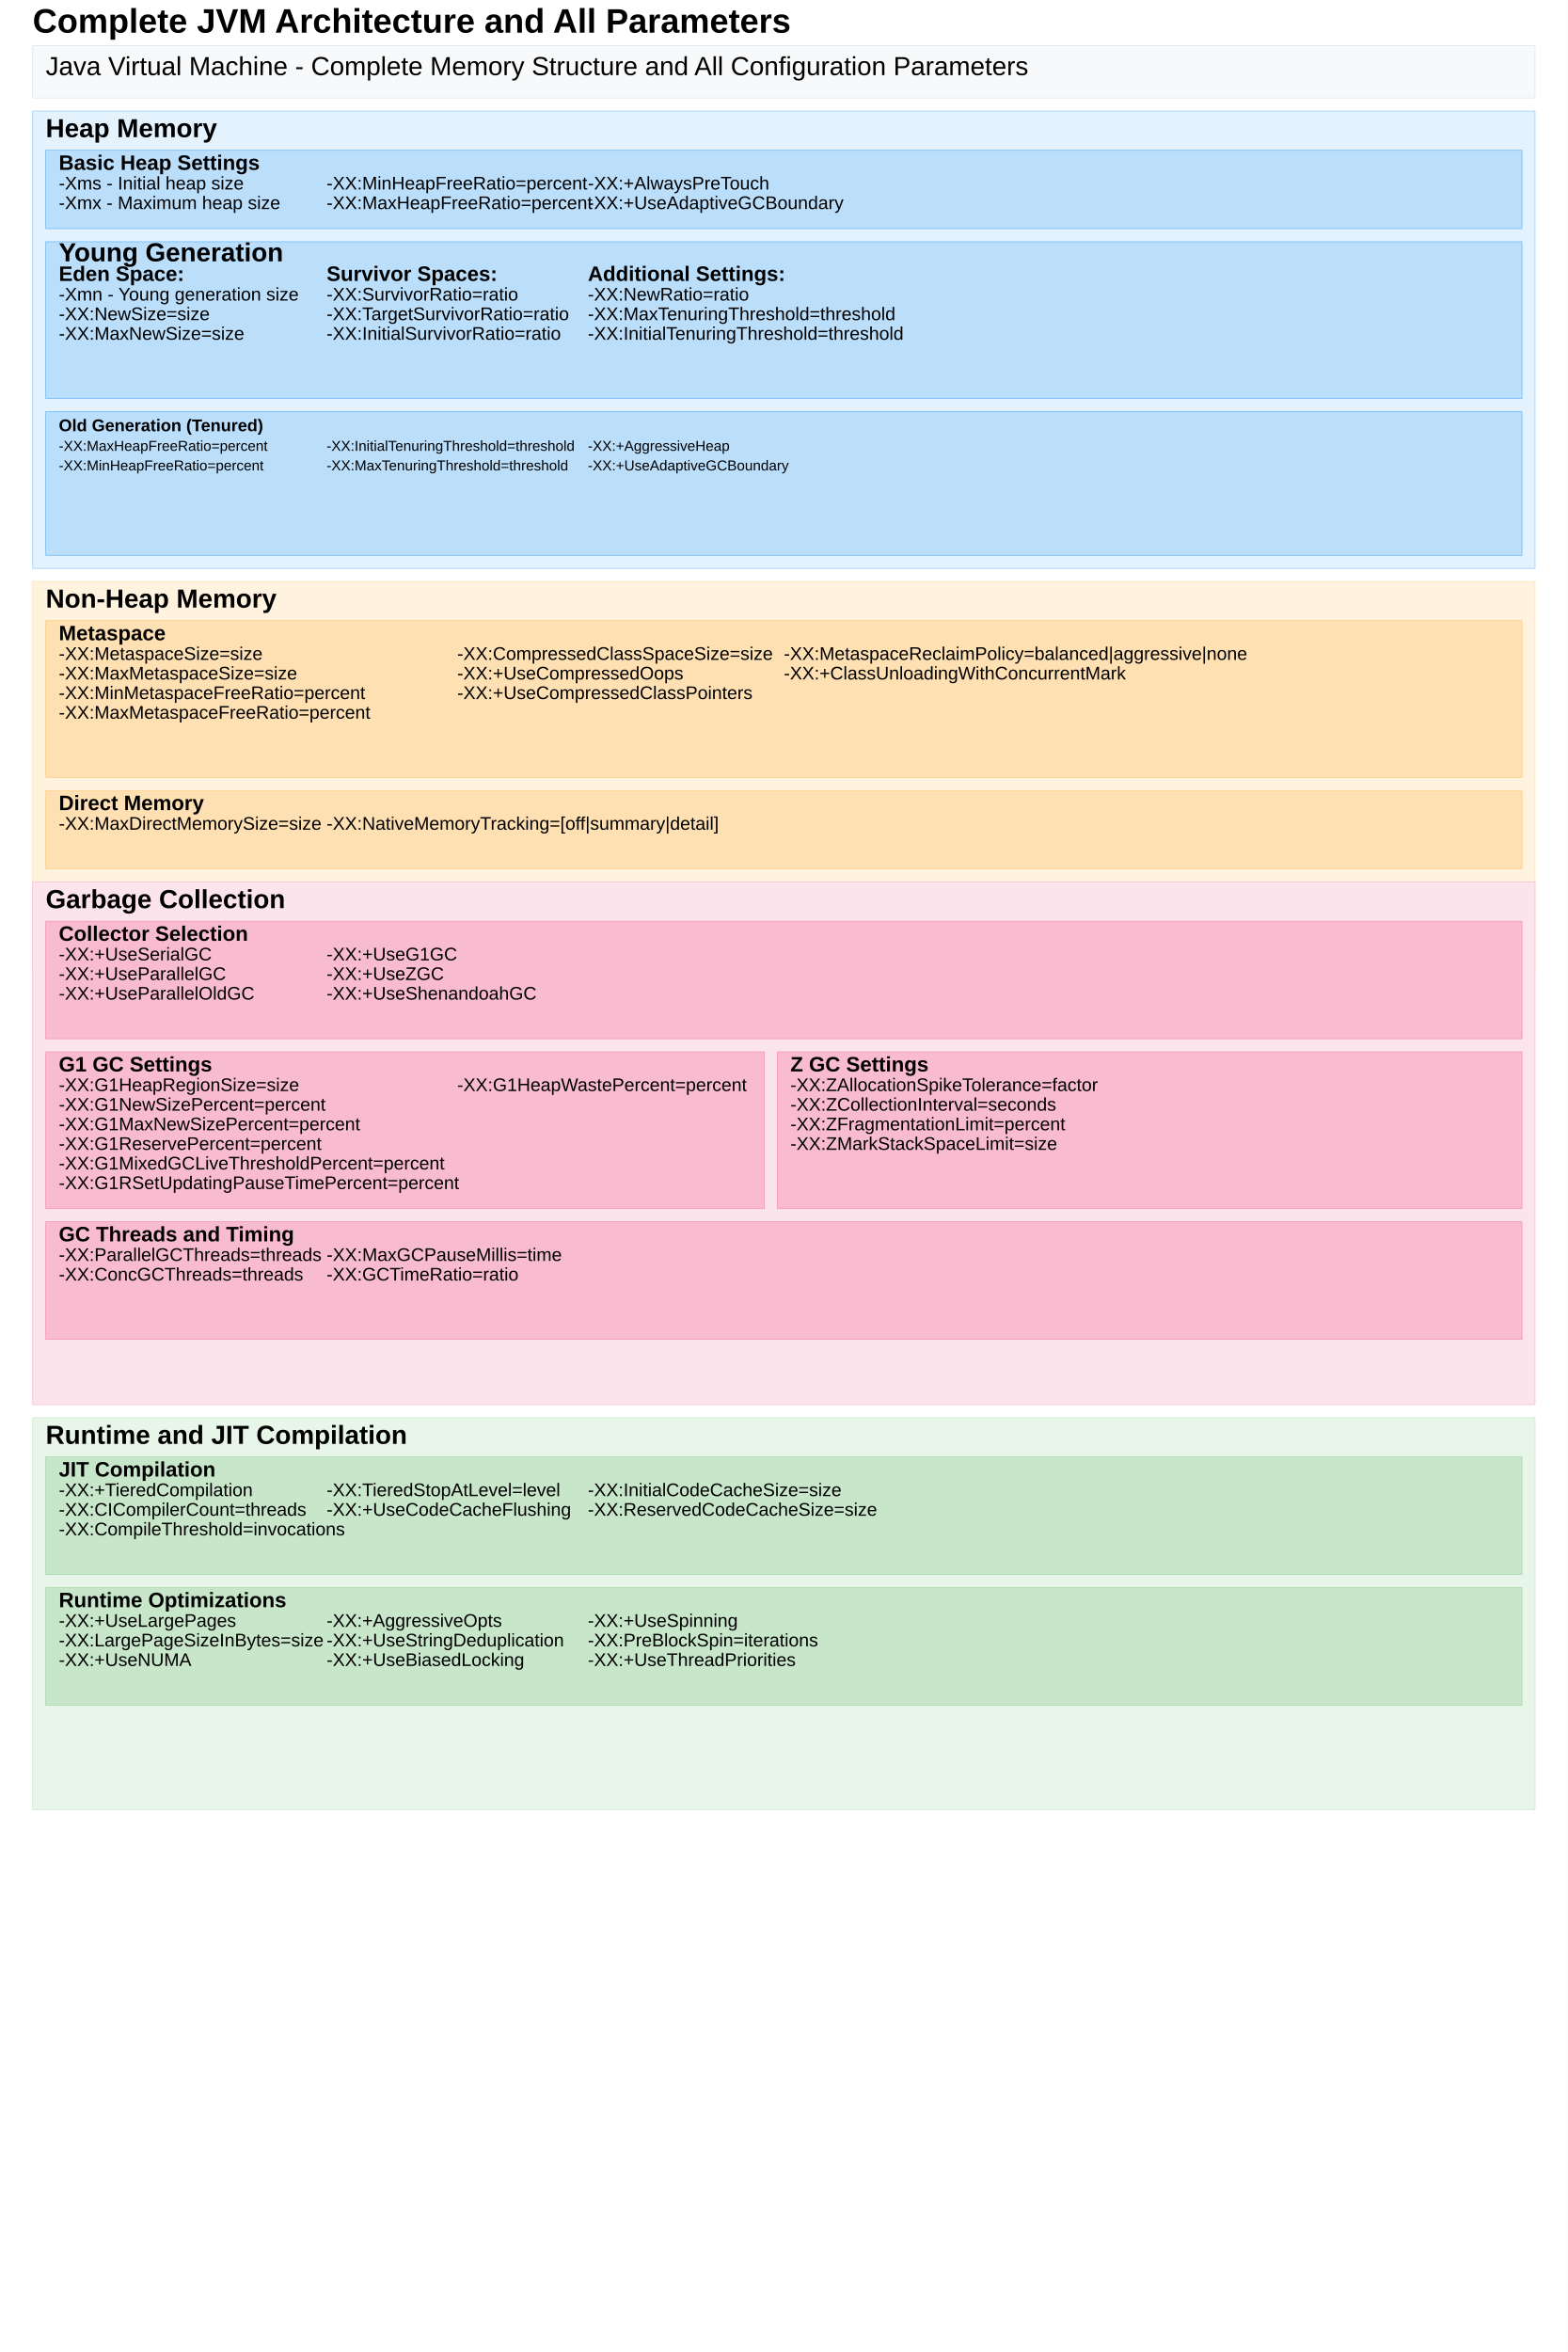
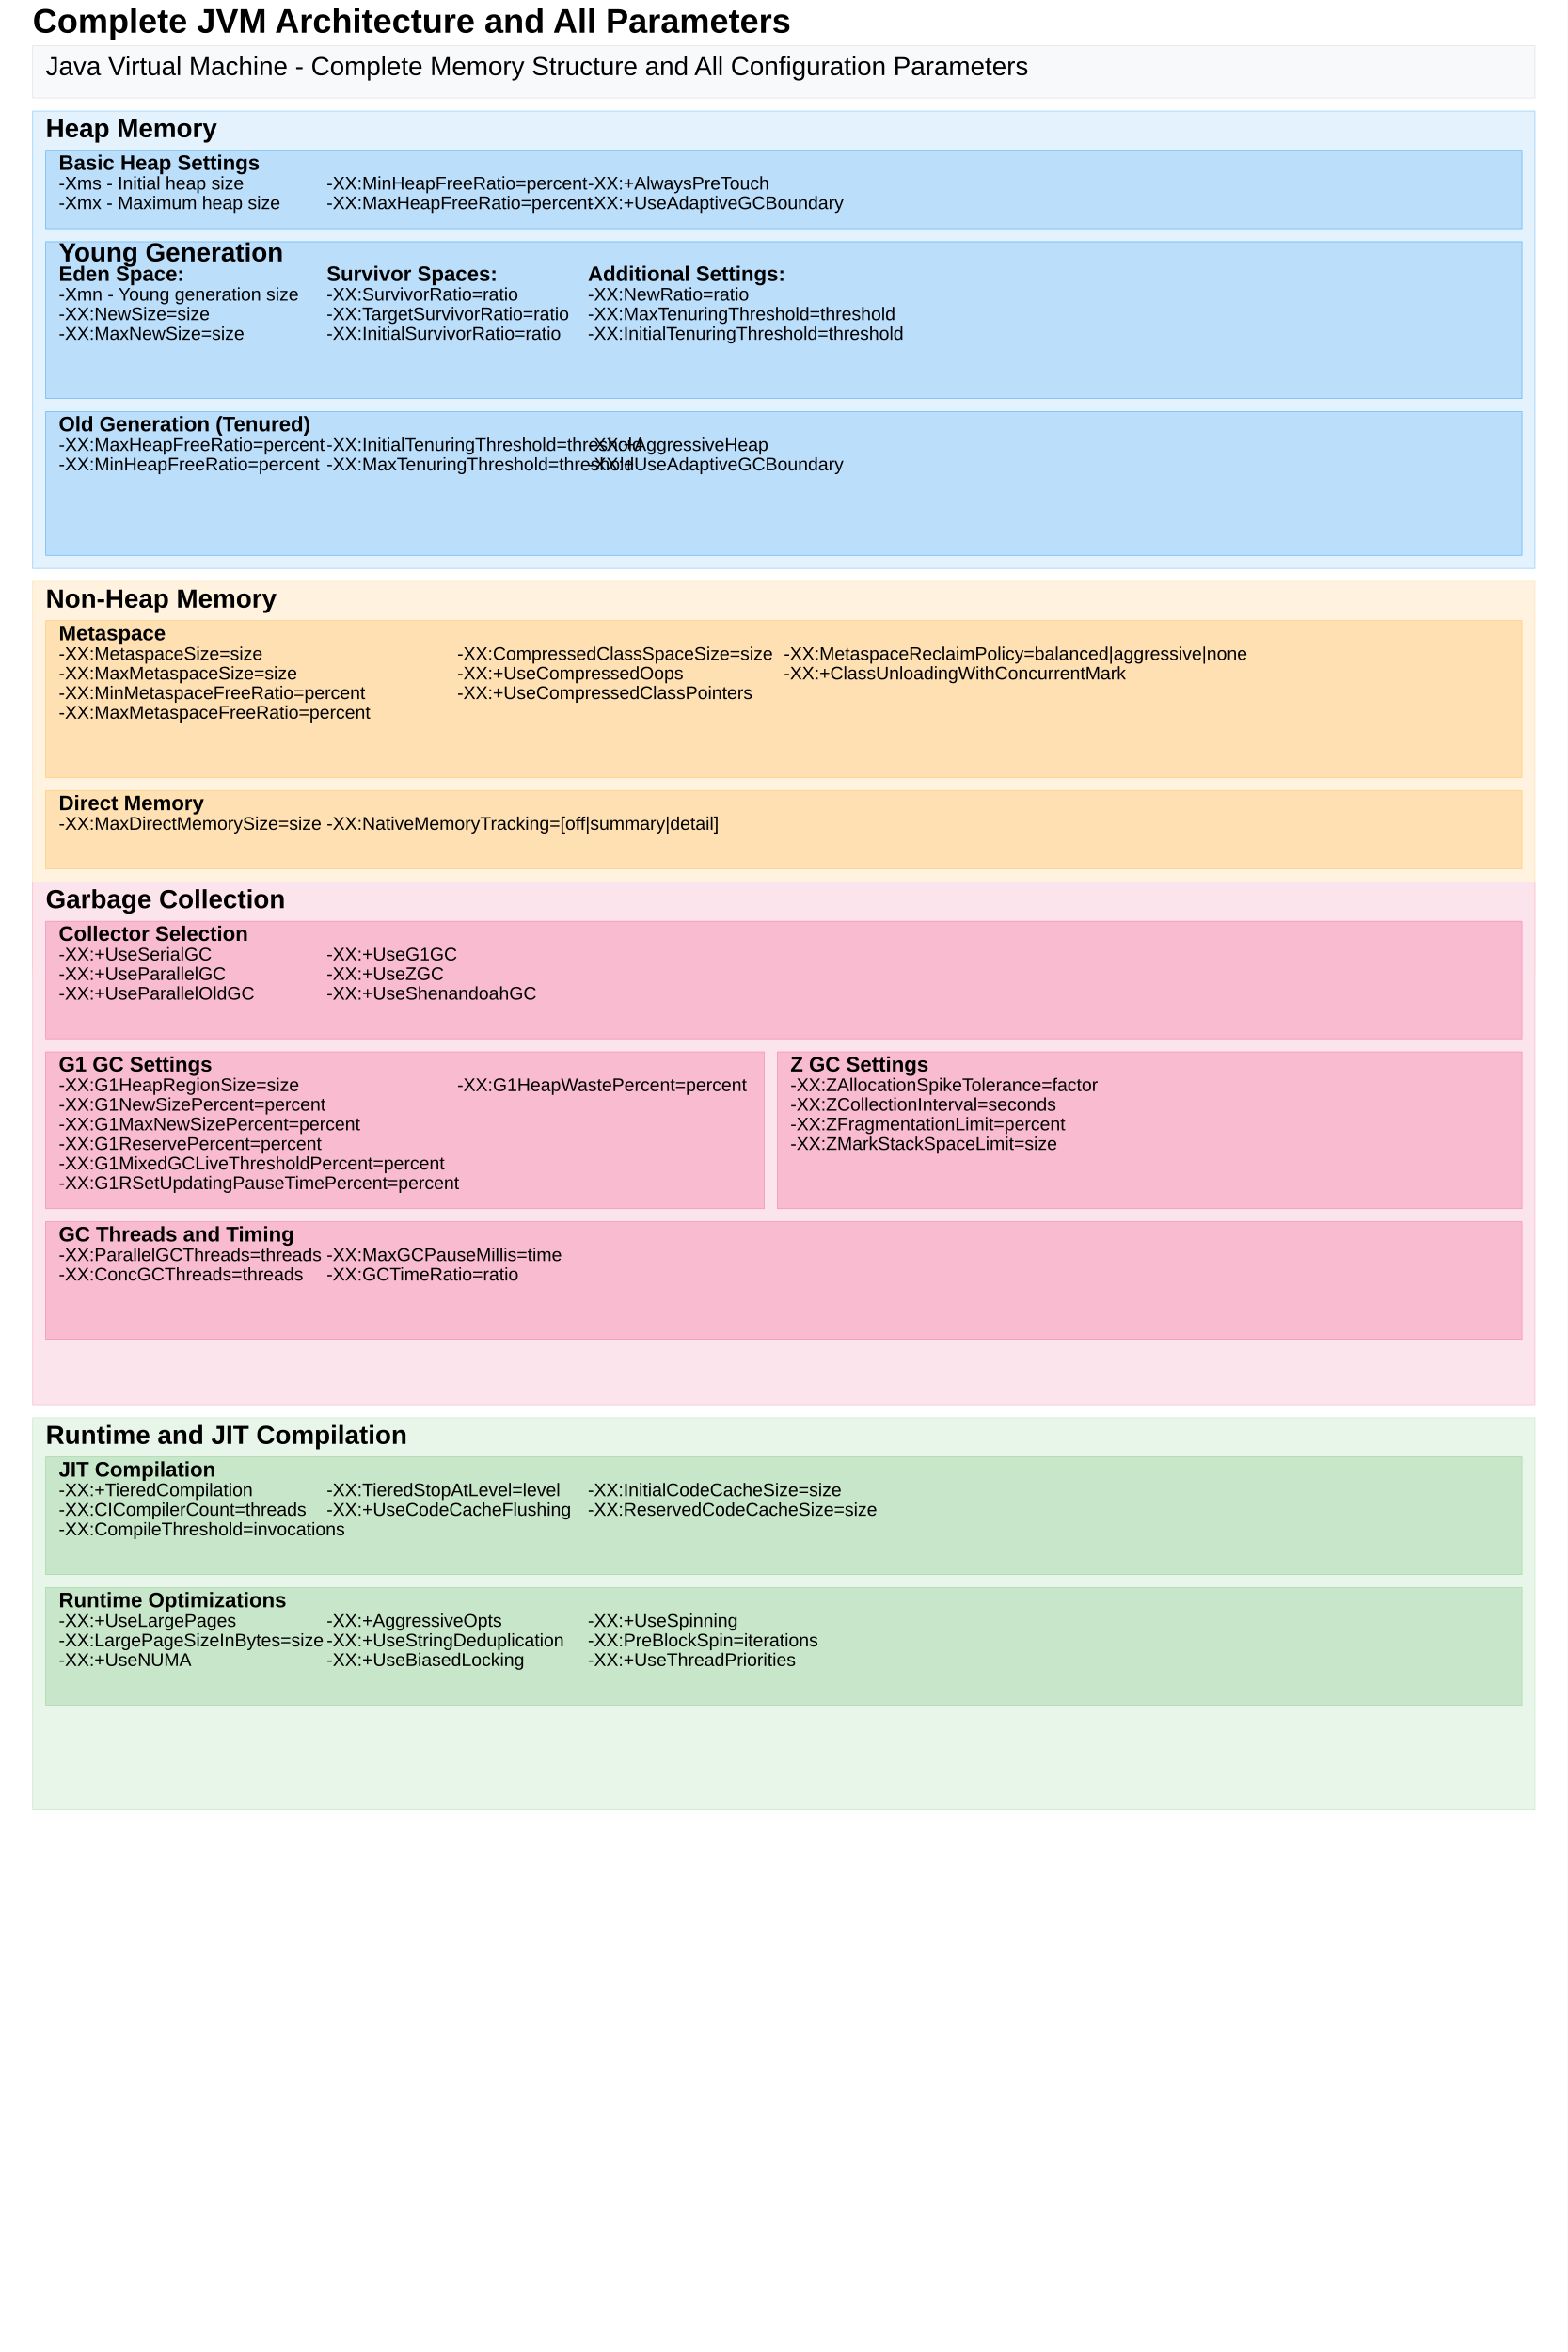
<svg xmlns="http://www.w3.org/2000/svg" viewBox="0 0 2400 3600">
  <rect x="0" y="0" width="2400" height="3600" fill="white" />
  <text x="50" y="50" font-family="Arial" font-size="52" font-weight="bold">Complete JVM Architecture and All Parameters</text>
  <rect x="50" y="70" width="2300" height="80" fill="#f8f9fa" stroke="#dee2e6" />
  <text x="70" y="115" font-family="Arial" font-size="40">Java Virtual Machine - Complete Memory Structure and All Configuration Parameters</text>
  <rect x="50" y="170" width="2300" height="700" fill="#e3f2fd" stroke="#90caf9" />
  <text x="70" y="210" font-family="Arial" font-size="40" font-weight="bold">Heap Memory</text>
  <rect x="70" y="230" width="2260" height="120" fill="#bbdefb" stroke="#64b5f6" />
  <text x="90" y="260" font-family="Arial" font-size="32" font-weight="bold">Basic Heap Settings</text>
  <text x="90" y="290" font-family="Arial" font-size="28">-Xms - Initial heap size</text>
  <text x="90" y="320" font-family="Arial" font-size="28">-Xmx - Maximum heap size</text>
  <text x="500" y="290" font-family="Arial" font-size="28">-XX:MinHeapFreeRatio=percent</text>
  <text x="500" y="320" font-family="Arial" font-size="28">-XX:MaxHeapFreeRatio=percent</text>
  <text x="900" y="290" font-family="Arial" font-size="28">-XX:+AlwaysPreTouch</text>
  <text x="900" y="320" font-family="Arial" font-size="28">-XX:+UseAdaptiveGCBoundary</text>
  <rect x="70" y="370" width="2260" height="240" fill="#bbdefb" stroke="#64b5f6" />
  <text x="90" y="400" font-family="Arial" font-size="40" font-weight="bold">Young Generation</text>
  <text x="90" y="430" font-family="Arial" font-size="32" font-weight="bold">Eden Space:</text>
  <text x="90" y="460" font-family="Arial" font-size="28">-Xmn - Young generation size</text>
  <text x="90" y="490" font-family="Arial" font-size="28">-XX:NewSize=size</text>
  <text x="90" y="520" font-family="Arial" font-size="28">-XX:MaxNewSize=size</text>
  <text x="500" y="430" font-family="Arial" font-size="32" font-weight="bold">Survivor Spaces:</text>
  <text x="500" y="460" font-family="Arial" font-size="28">-XX:SurvivorRatio=ratio</text>
  <text x="500" y="490" font-family="Arial" font-size="28">-XX:TargetSurvivorRatio=ratio</text>
  <text x="500" y="520" font-family="Arial" font-size="28">-XX:InitialSurvivorRatio=ratio</text>
  <text x="900" y="430" font-family="Arial" font-size="32" font-weight="bold">Additional Settings:</text>
  <text x="900" y="460" font-family="Arial" font-size="28">-XX:NewRatio=ratio</text>
  <text x="900" y="490" font-family="Arial" font-size="28">-XX:MaxTenuringThreshold=threshold</text>
  <text x="900" y="520" font-family="Arial" font-size="28">-XX:InitialTenuringThreshold=threshold</text>
  <rect x="70" y="630" width="2260" height="220" fill="#bbdefb" stroke="#64b5f6" />
-   <text x="90" y="660" font-family="Arial" font-size="26" font-weight="bold">Old Generation (Tenured)</text>
-   <text x="90" y="690" font-family="Arial" font-size="22">-XX:MaxHeapFreeRatio=percent</text>
-   <text x="90" y="720" font-family="Arial" font-size="22">-XX:MinHeapFreeRatio=percent</text>
-   <text x="500" y="690" font-family="Arial" font-size="22">-XX:InitialTenuringThreshold=threshold</text>
-   <text x="500" y="720" font-family="Arial" font-size="22">-XX:MaxTenuringThreshold=threshold</text>
-   <text x="900" y="690" font-family="Arial" font-size="22">-XX:+AggressiveHeap</text>
-   <text x="900" y="720" font-family="Arial" font-size="22">-XX:+UseAdaptiveGCBoundary</text>
+   <text x="90" y="660" font-family="Arial" font-size="32" font-weight="bold">Old Generation (Tenured)</text>
+   <text x="90" y="690" font-family="Arial" font-size="28">-XX:MaxHeapFreeRatio=percent</text>
+   <text x="90" y="720" font-family="Arial" font-size="28">-XX:MinHeapFreeRatio=percent</text>
+   <text x="500" y="690" font-family="Arial" font-size="28">-XX:InitialTenuringThreshold=threshold</text>
+   <text x="500" y="720" font-family="Arial" font-size="28">-XX:MaxTenuringThreshold=threshold</text>
+   <text x="900" y="690" font-family="Arial" font-size="28">-XX:+AggressiveHeap</text>
+   <text x="900" y="720" font-family="Arial" font-size="28">-XX:+UseAdaptiveGCBoundary</text>
  <rect x="50" y="890" width="2300" height="600" fill="#fff3e0" stroke="#ffe0b2" />
  <text x="70" y="930" font-family="Arial" font-size="40" font-weight="bold">Non-Heap Memory</text>
  <rect x="70" y="950" width="2260" height="240" fill="#ffe0b2" stroke="#ffcc80" />
  <text x="90" y="980" font-family="Arial" font-size="32" font-weight="bold">Metaspace</text>
  <text x="90" y="1010" font-family="Arial" font-size="28">-XX:MetaspaceSize=size</text>
  <text x="90" y="1040" font-family="Arial" font-size="28">-XX:MaxMetaspaceSize=size</text>
  <text x="90" y="1070" font-family="Arial" font-size="28">-XX:MinMetaspaceFreeRatio=percent</text>
  <text x="90" y="1100" font-family="Arial" font-size="28">-XX:MaxMetaspaceFreeRatio=percent</text>
  <text x="700" y="1010" font-family="Arial" font-size="28">-XX:CompressedClassSpaceSize=size</text>
  <text x="700" y="1040" font-family="Arial" font-size="28">-XX:+UseCompressedOops</text>
  <text x="700" y="1070" font-family="Arial" font-size="28">-XX:+UseCompressedClassPointers</text>
  <text x="1200" y="1010" font-family="Arial" font-size="28">-XX:MetaspaceReclaimPolicy=balanced|aggressive|none</text>
  <text x="1200" y="1040" font-family="Arial" font-size="28">-XX:+ClassUnloadingWithConcurrentMark</text>
  <rect x="70" y="1210" width="2260" height="120" fill="#ffe0b2" stroke="#ffcc80" />
  <text x="90" y="1240" font-family="Arial" font-size="32" font-weight="bold">Direct Memory</text>
  <text x="90" y="1270" font-family="Arial" font-size="28">-XX:MaxDirectMemorySize=size</text>
  <text x="500" y="1270" font-family="Arial" font-size="28">-XX:NativeMemoryTracking=[off|summary|detail]</text>
  <rect x="50" y="1350" width="2300" height="800" fill="#fce4ec" stroke="#f8bbd0" />
  <text x="70" y="1390" font-family="Arial" font-size="40" font-weight="bold">Garbage Collection</text>
  <rect x="70" y="1410" width="2260" height="180" fill="#f8bbd0" stroke="#f48fb1" />
  <text x="90" y="1440" font-family="Arial" font-size="32" font-weight="bold">Collector Selection</text>
  <text x="90" y="1470" font-family="Arial" font-size="28">-XX:+UseSerialGC</text>
  <text x="90" y="1500" font-family="Arial" font-size="28">-XX:+UseParallelGC</text>
  <text x="90" y="1530" font-family="Arial" font-size="28">-XX:+UseParallelOldGC</text>
  <text x="500" y="1470" font-family="Arial" font-size="28">-XX:+UseG1GC</text>
  <text x="500" y="1500" font-family="Arial" font-size="28">-XX:+UseZGC</text>
  <text x="500" y="1530" font-family="Arial" font-size="28">-XX:+UseShenandoahGC</text>
  <rect x="70" y="1610" width="1100" height="240" fill="#f8bbd0" stroke="#f48fb1" />
  <text x="90" y="1640" font-family="Arial" font-size="32" font-weight="bold">G1 GC Settings</text>
  <text x="90" y="1670" font-family="Arial" font-size="28">-XX:G1HeapRegionSize=size</text>
  <text x="90" y="1700" font-family="Arial" font-size="28">-XX:G1NewSizePercent=percent</text>
  <text x="90" y="1730" font-family="Arial" font-size="28">-XX:G1MaxNewSizePercent=percent</text>
  <text x="90" y="1760" font-family="Arial" font-size="28">-XX:G1ReservePercent=percent</text>
  <text x="90" y="1790" font-family="Arial" font-size="28">-XX:G1MixedGCLiveThresholdPercent=percent</text>
  <text x="90" y="1820" font-family="Arial" font-size="28">-XX:G1RSetUpdatingPauseTimePercent=percent</text>
  <text x="700" y="1670" font-family="Arial" font-size="28">-XX:G1HeapWastePercent=percent</text>
  <rect x="1190" y="1610" width="1140" height="240" fill="#f8bbd0" stroke="#f48fb1" />
  <text x="1210" y="1640" font-family="Arial" font-size="32" font-weight="bold">Z GC Settings</text>
  <text x="1210" y="1670" font-family="Arial" font-size="28">-XX:ZAllocationSpikeTolerance=factor</text>
  <text x="1210" y="1700" font-family="Arial" font-size="28">-XX:ZCollectionInterval=seconds</text>
  <text x="1210" y="1730" font-family="Arial" font-size="28">-XX:ZFragmentationLimit=percent</text>
  <text x="1210" y="1760" font-family="Arial" font-size="28">-XX:ZMarkStackSpaceLimit=size</text>
  <rect x="70" y="1870" width="2260" height="180" fill="#f8bbd0" stroke="#f48fb1" />
  <text x="90" y="1900" font-family="Arial" font-size="32" font-weight="bold">GC Threads and Timing</text>
  <text x="90" y="1930" font-family="Arial" font-size="28">-XX:ParallelGCThreads=threads</text>
  <text x="90" y="1960" font-family="Arial" font-size="28">-XX:ConcGCThreads=threads</text>
  <text x="500" y="1930" font-family="Arial" font-size="28">-XX:MaxGCPauseMillis=time</text>
  <text x="500" y="1960" font-family="Arial" font-size="28">-XX:GCTimeRatio=ratio</text>
  <rect x="50" y="2170" width="2300" height="600" fill="#e8f5e9" stroke="#c8e6c9" />
  <text x="70" y="2210" font-family="Arial" font-size="40" font-weight="bold">Runtime and JIT Compilation</text>
  <rect x="70" y="2230" width="2260" height="180" fill="#c8e6c9" stroke="#a5d6a7" />
  <text x="90" y="2260" font-family="Arial" font-size="32" font-weight="bold">JIT Compilation</text>
  <text x="90" y="2290" font-family="Arial" font-size="28">-XX:+TieredCompilation</text>
  <text x="90" y="2320" font-family="Arial" font-size="28">-XX:CICompilerCount=threads</text>
  <text x="90" y="2350" font-family="Arial" font-size="28">-XX:CompileThreshold=invocations</text>
  <text x="500" y="2290" font-family="Arial" font-size="28">-XX:TieredStopAtLevel=level</text>
  <text x="500" y="2320" font-family="Arial" font-size="28">-XX:+UseCodeCacheFlushing</text>
  <text x="900" y="2290" font-family="Arial" font-size="28">-XX:InitialCodeCacheSize=size</text>
  <text x="900" y="2320" font-family="Arial" font-size="28">-XX:ReservedCodeCacheSize=size</text>
  <rect x="70" y="2430" width="2260" height="180" fill="#c8e6c9" stroke="#a5d6a7" />
  <text x="90" y="2460" font-family="Arial" font-size="32" font-weight="bold">Runtime Optimizations</text>
  <text x="90" y="2490" font-family="Arial" font-size="28">-XX:+UseLargePages</text>
  <text x="90" y="2520" font-family="Arial" font-size="28">-XX:LargePageSizeInBytes=size</text>
  <text x="90" y="2550" font-family="Arial" font-size="28">-XX:+UseNUMA</text>
  <text x="500" y="2490" font-family="Arial" font-size="28">-XX:+AggressiveOpts</text>
  <text x="500" y="2520" font-family="Arial" font-size="28">-XX:+UseStringDeduplication</text>
  <text x="500" y="2550" font-family="Arial" font-size="28">-XX:+UseBiasedLocking</text>
  <text x="900" y="2490" font-family="Arial" font-size="28">-XX:+UseSpinning</text>
  <text x="900" y="2520" font-family="Arial" font-size="28">-XX:PreBlockSpin=iterations</text>
  <text x="900" y="2550" font-family="Arial" font-size="28">-XX:+UseThreadPriorities</text>
</svg>
